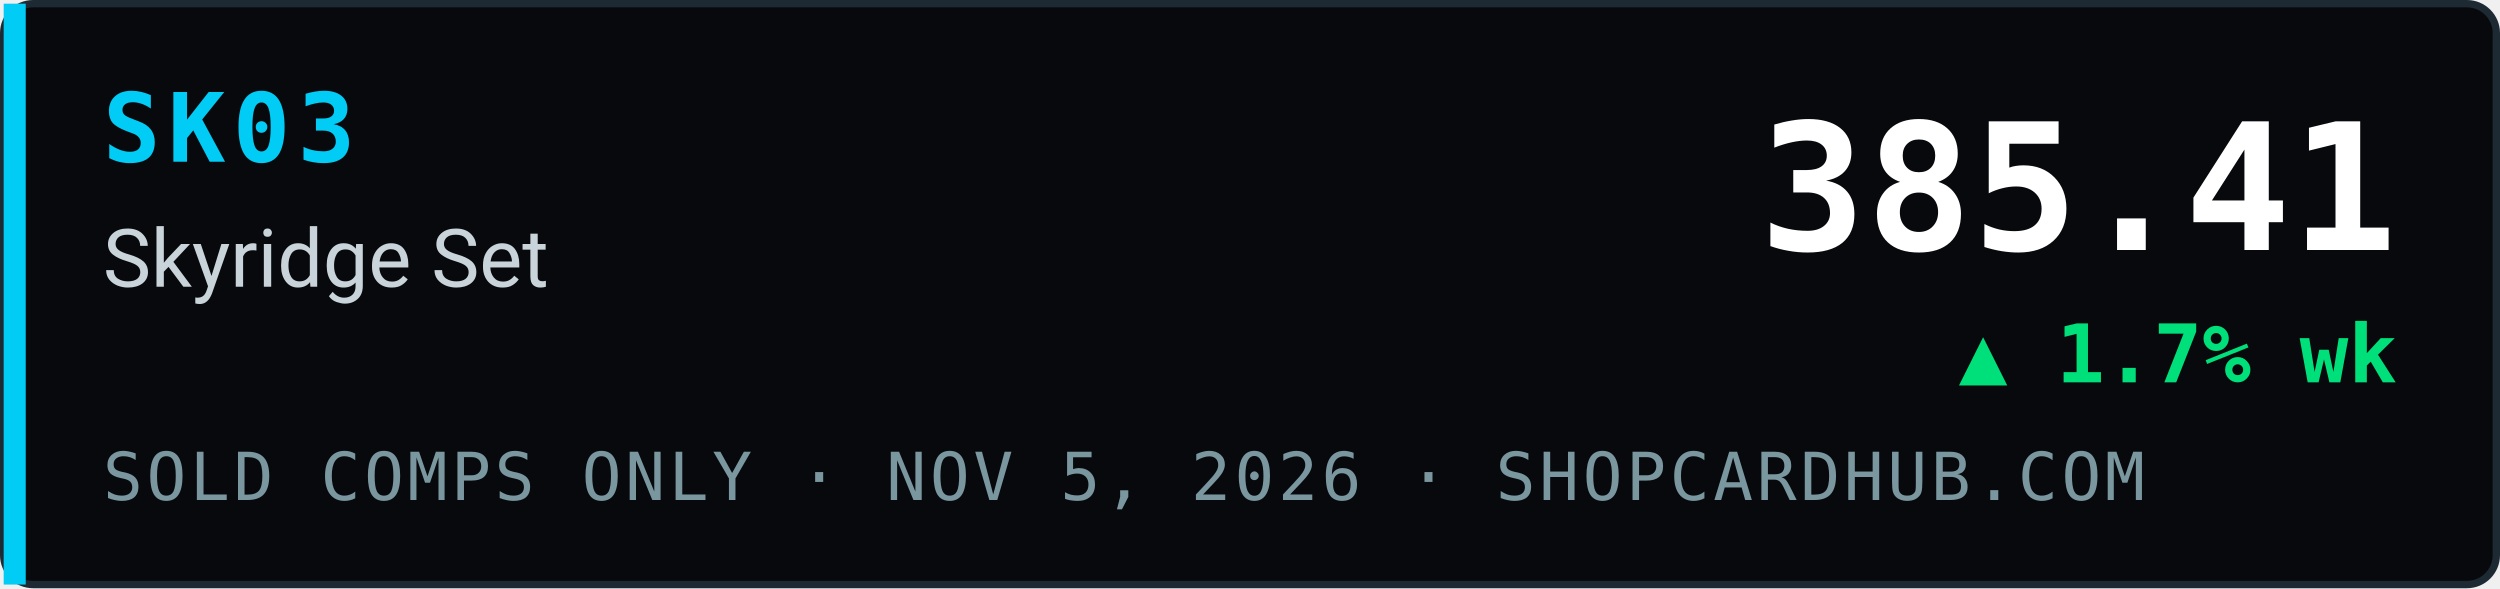
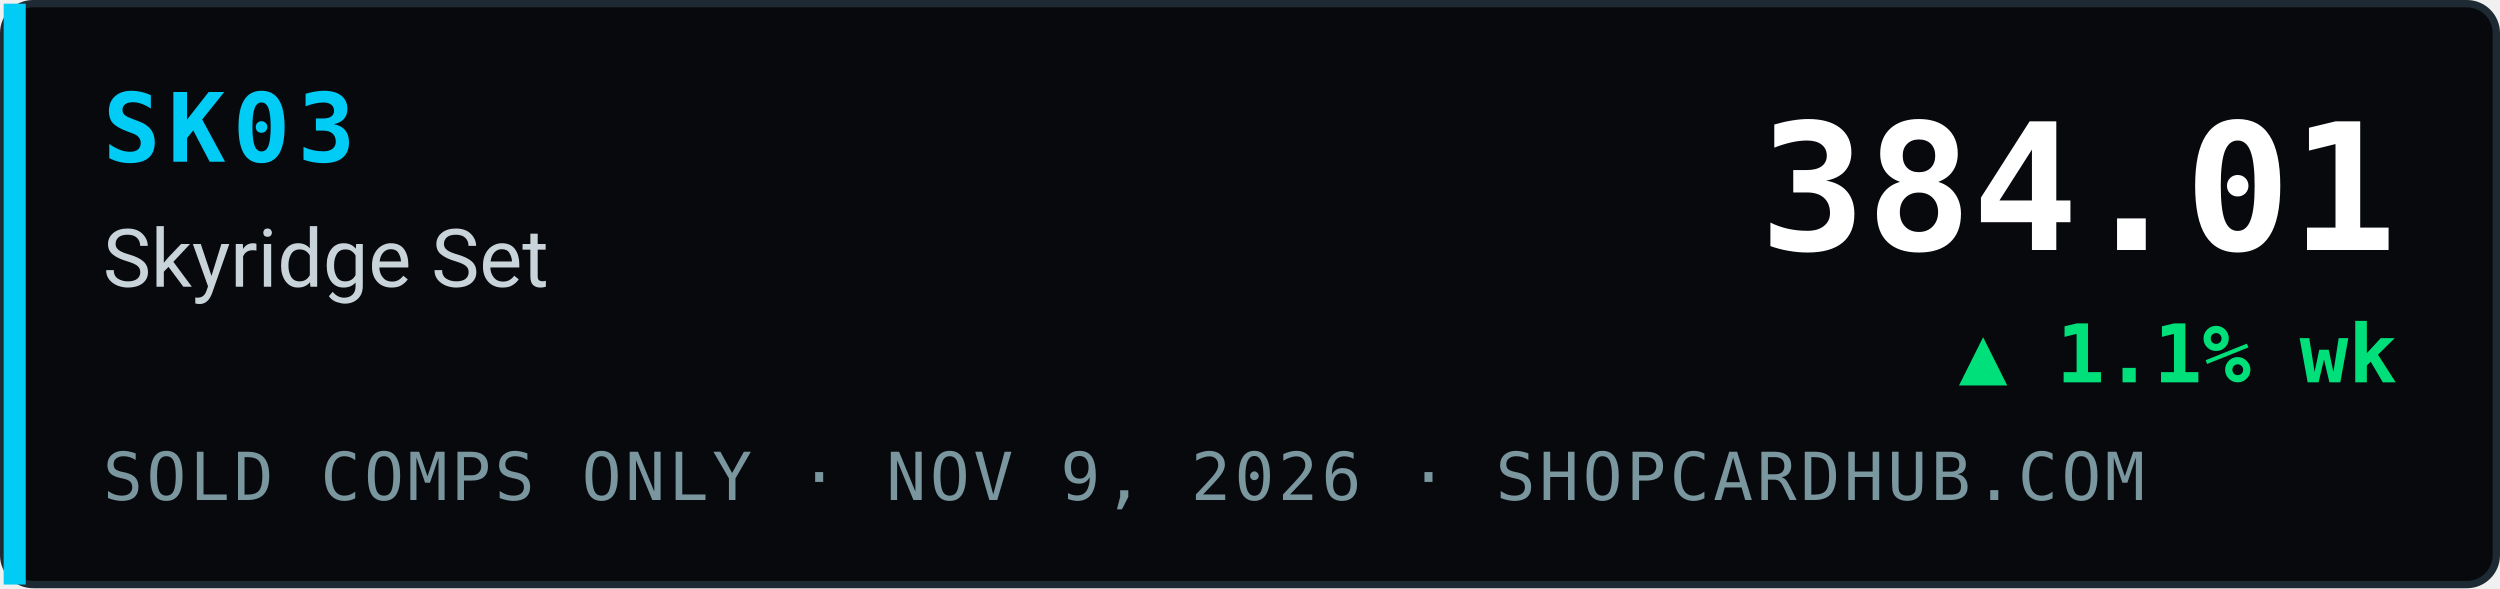
- <svg xmlns="http://www.w3.org/2000/svg" width="340" height="80" viewBox="0 0 340 80" role="img" aria-label="SK03 Skyridge Set index 385.41, ▲ 1.7% wk, sold comps only, ShopCardHub">
+ <svg xmlns="http://www.w3.org/2000/svg" width="340" height="80" viewBox="0 0 340 80" role="img" aria-label="SK03 Skyridge Set index 384.01, ▲ 1.1% wk, sold comps only, ShopCardHub">
  <rect x="0.5" y="0.5" width="339" height="79" rx="4" fill="#07090c" stroke="#1e2a33" />
  <rect x="0.5" y="0.5" width="3" height="79" fill="#00ccf5" />
  <text x="14" y="22" font-family="ui-monospace,SFMono-Regular,Menlo,Consolas,monospace" font-size="13" font-weight="700" fill="#00ccf5" letter-spacing="1">SK03</text>
  <text x="14" y="39" font-family="system-ui,-apple-system,Segoe UI,Roboto,Helvetica,Arial,sans-serif" font-size="11" fill="#c9d4da">Skyridge Set</text>
-   <text x="14" y="68" font-family="ui-monospace,SFMono-Regular,Menlo,Consolas,monospace" font-size="9" fill="#7a969e" letter-spacing="0.5">SOLD COMPS ONLY · NOV 5, 2026 · SHOPCARDHUB.COM</text>
-   <text x="326" y="34" text-anchor="end" font-family="ui-monospace,SFMono-Regular,Menlo,Consolas,monospace" font-size="24" font-weight="700" fill="#ffffff">385.41</text>
-   <text x="326" y="52" text-anchor="end" font-family="ui-monospace,SFMono-Regular,Menlo,Consolas,monospace" font-size="11" font-weight="700" fill="#00e07a">▲ 1.7% wk</text>
+   <text x="14" y="68" font-family="ui-monospace,SFMono-Regular,Menlo,Consolas,monospace" font-size="9" fill="#7a969e" letter-spacing="0.5">SOLD COMPS ONLY · NOV 9, 2026 · SHOPCARDHUB.COM</text>
+   <text x="326" y="34" text-anchor="end" font-family="ui-monospace,SFMono-Regular,Menlo,Consolas,monospace" font-size="24" font-weight="700" fill="#ffffff">384.01</text>
+   <text x="326" y="52" text-anchor="end" font-family="ui-monospace,SFMono-Regular,Menlo,Consolas,monospace" font-size="11" font-weight="700" fill="#00e07a">▲ 1.1% wk</text>
</svg>
